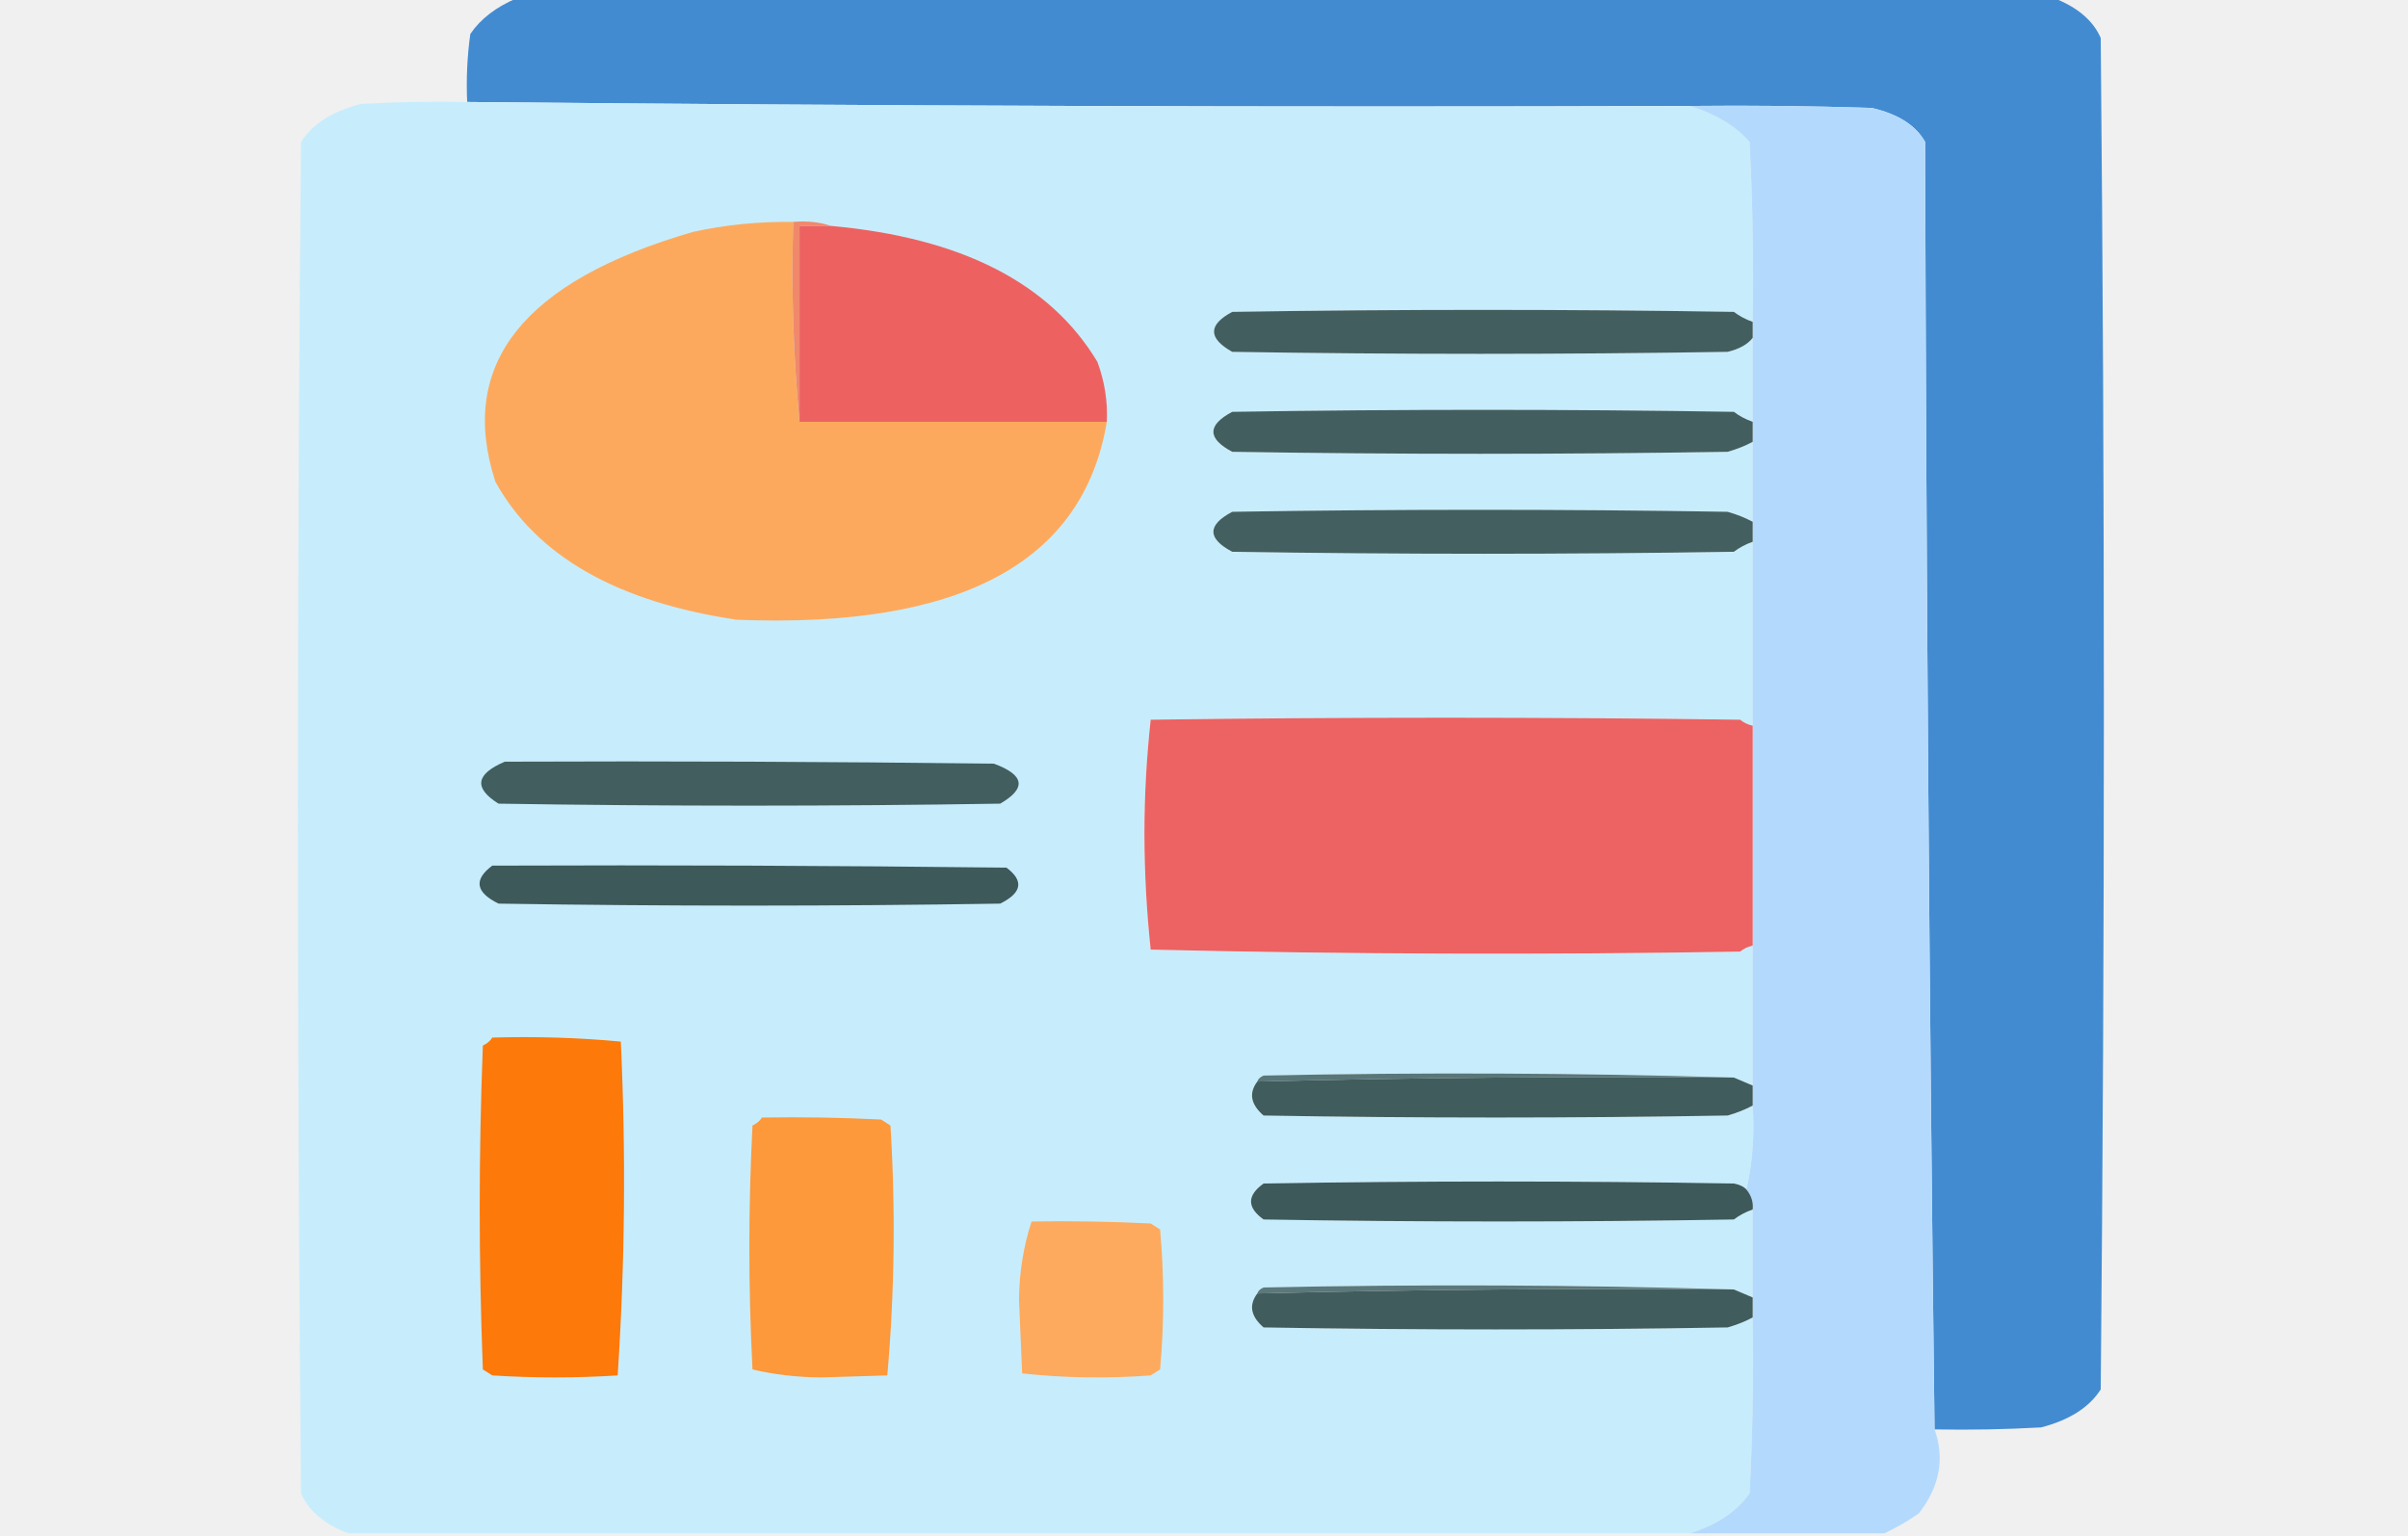
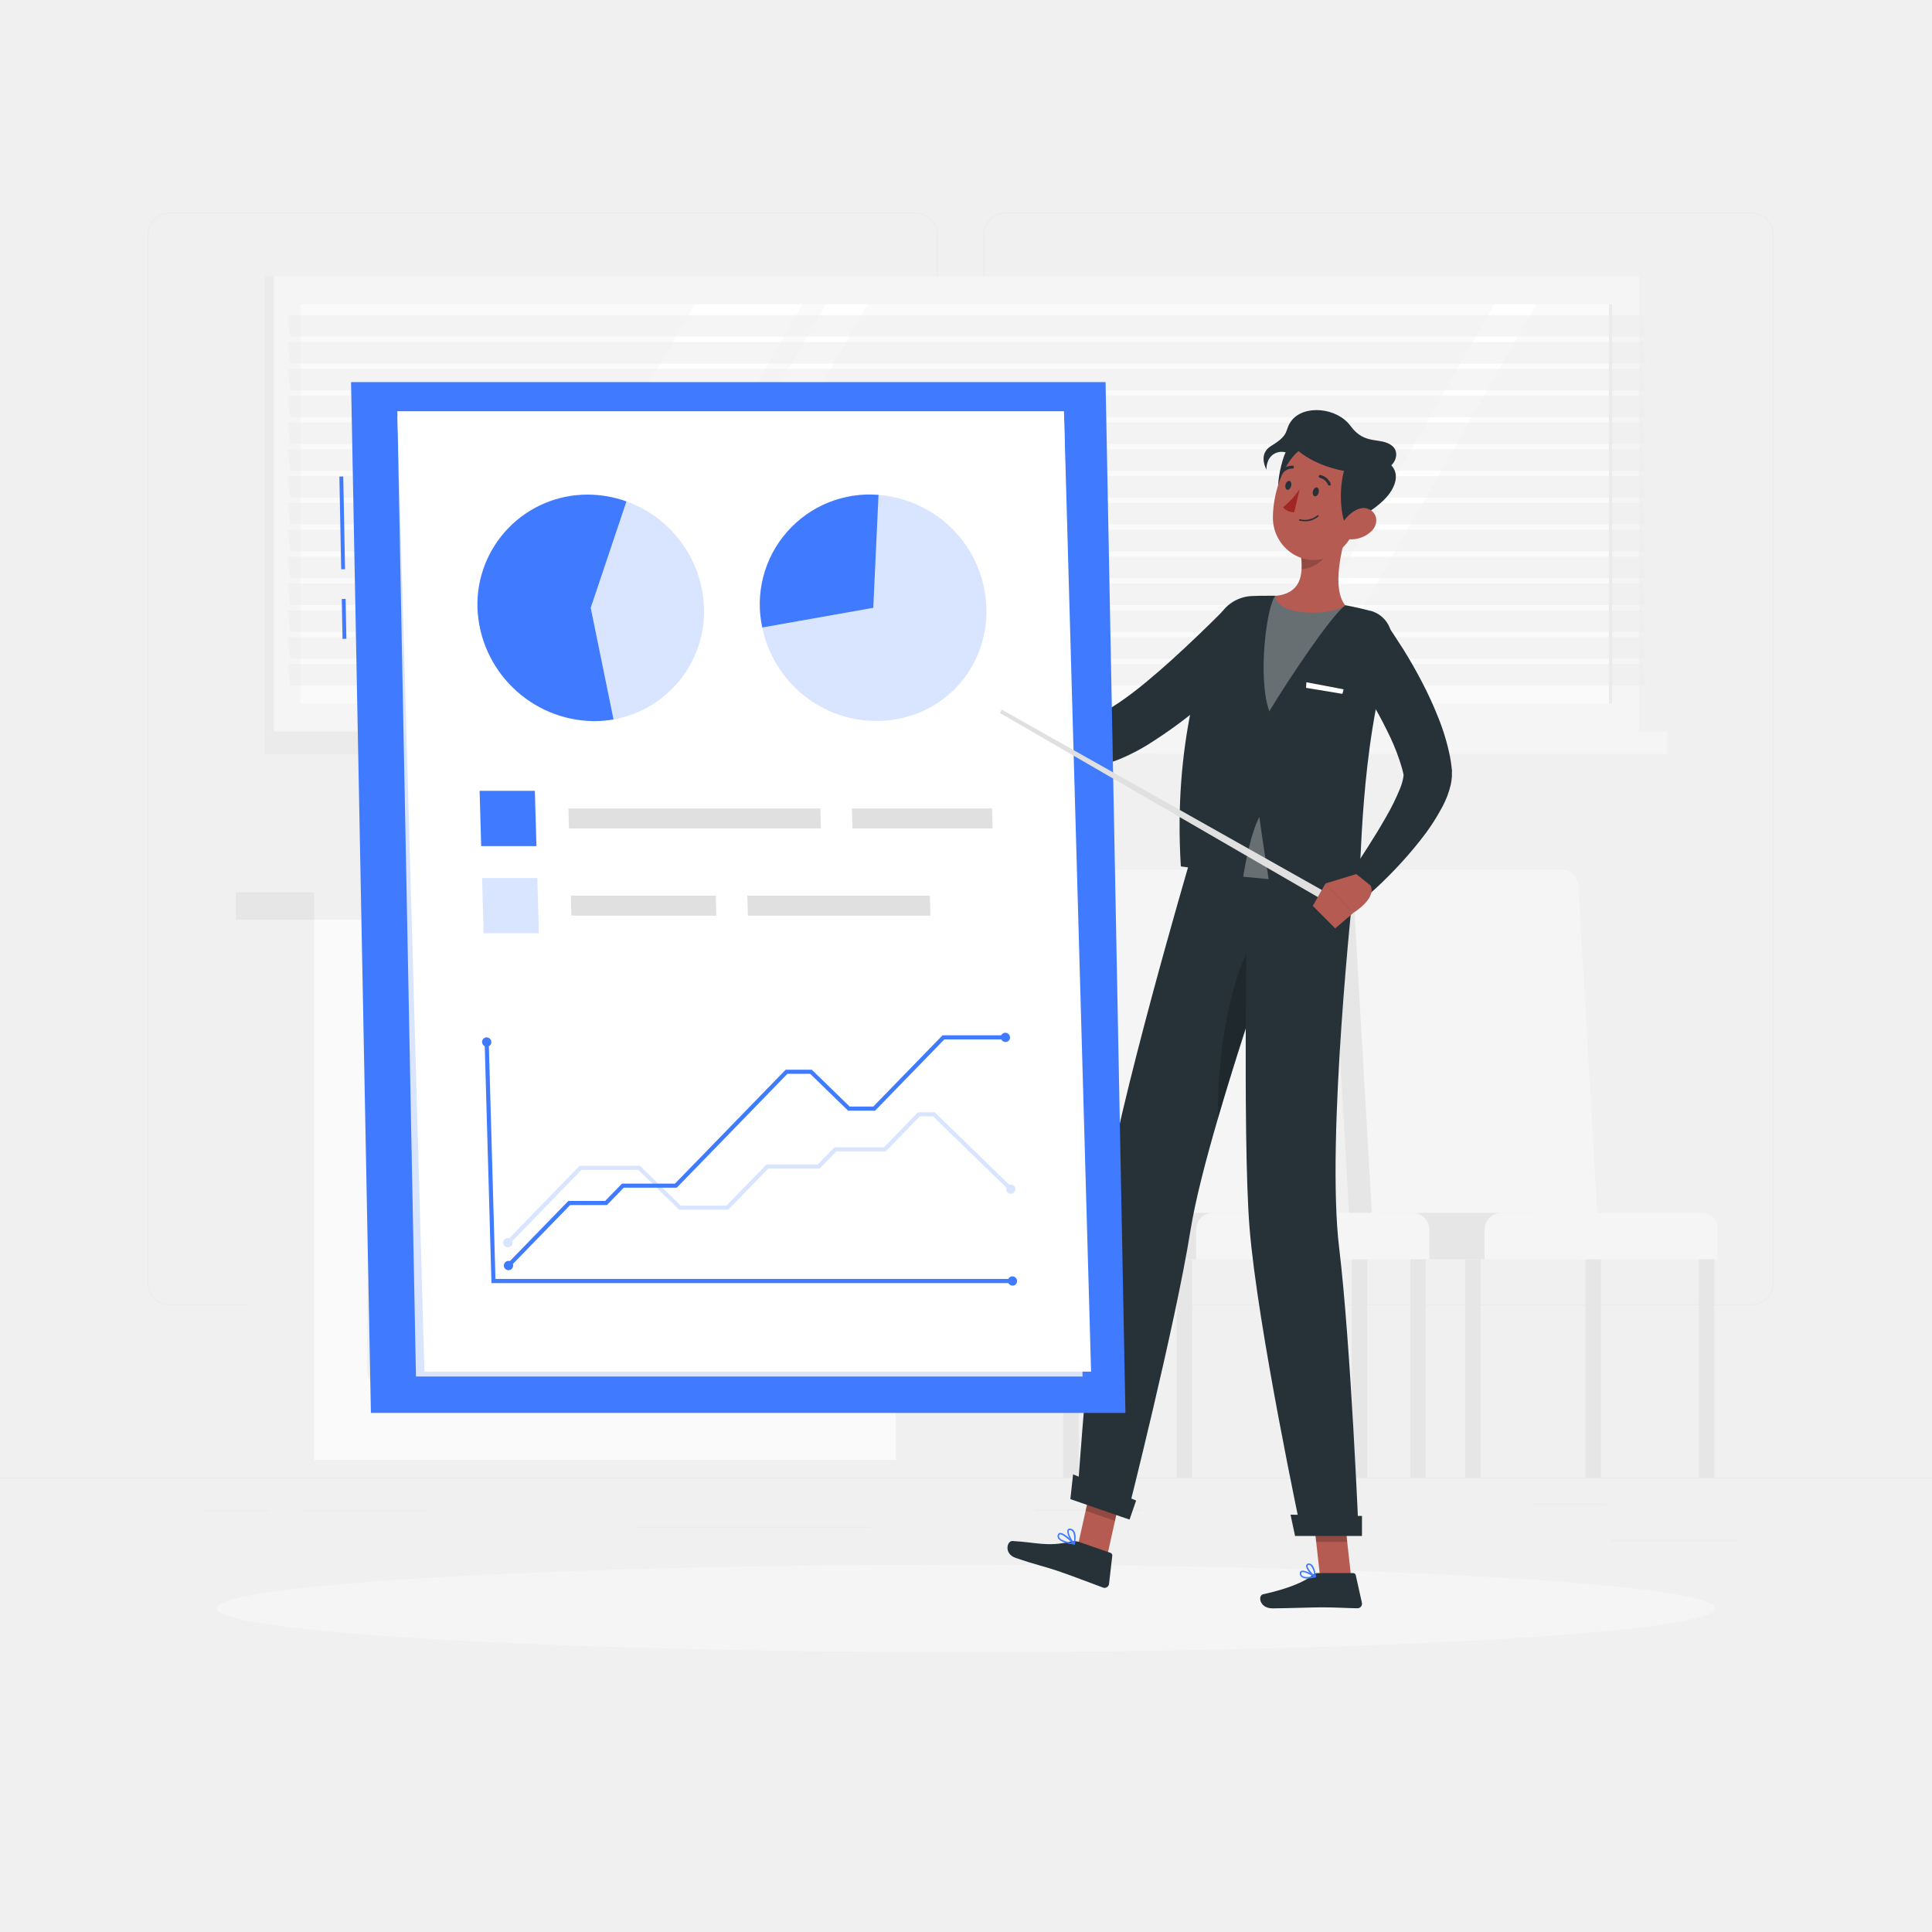
- <svg xmlns="http://www.w3.org/2000/svg" xmlns:xlink="http://www.w3.org/1999/xlink" width="1129px" height="720px" viewBox="0 0 1129 720" version="1.1">
-   <defs>
-     <filter id="alpha" filterUnits="objectBoundingBox" x="0%" y="0%" width="100%" height="100%">
-       <feColorMatrix type="matrix" in="SourceGraphic" values="0 0 0 0 1 0 0 0 0 1 0 0 0 0 1 0 0 0 1 0" />
-     </filter>
-     <mask id="mask0">
-       <g filter="url(#alpha)">
-         <rect x="0" y="0" width="1129" height="720" style="fill:rgb(0%,0%,0%);fill-opacity:0.976;stroke:none;" />
-       </g>
-     </mask>
-     <clipPath id="clip1">
-       <rect x="0" y="0" width="1129" height="720" />
-     </clipPath>
-     <g id="surface5" clip-path="url(#clip1)">
-       <path style=" stroke:none;fill-rule:evenodd;fill:rgb(23.922%,53.333%,81.569%);fill-opacity:1;" d="M 242.559 -0.938 C 482.668 -0.938 722.773 -0.938 962.883 -0.938 C 974.02 3.371 981.367 9.621 984.934 17.812 C 986.895 229.062 986.895 440.312 984.934 651.562 C 979.547 660 970.234 665.938 957.004 669.375 C 940.371 670.312 923.711 670.625 907.023 670.312 C 904.578 469.191 903.109 267.941 902.613 66.562 C 898.277 58.797 889.949 53.484 877.621 50.625 C 849.215 49.688 820.793 49.375 792.359 49.688 C 600.754 50.312 409.648 49.688 219.039 47.812 C 218.551 37.168 219.039 26.543 220.508 15.938 C 225.336 8.812 232.684 3.188 242.559 -0.938 Z M 242.559 -0.938 " />
+ <svg xmlns="http://www.w3.org/2000/svg" viewBox="0 0 500 500">
+   <g id="freepik--background-complete--inject-61">
+     <rect y="382.4" width="500" height="0.25" style="fill:#ebebeb" />
+     <rect x="416.78" y="398.49" width="33.12" height="0.25" style="fill:#ebebeb" />
+     <rect x="267.86" y="390.76" width="27.36" height="0.25" style="fill:#ebebeb" />
+     <rect x="396.59" y="389.21" width="19.19" height="0.25" style="fill:#ebebeb" />
+     <rect x="52.46" y="390.89" width="17.15" height="0.25" style="fill:#ebebeb" />
+     <rect x="78.51" y="390.89" width="32.38" height="0.25" style="fill:#ebebeb" />
+     <rect x="164.78" y="395.11" width="60.37" height="0.25" style="fill:#ebebeb" />
+     <path d="M237,337.8H43.91a5.71,5.71,0,0,1-5.7-5.71V60.66A5.71,5.71,0,0,1,43.91,55H237a5.71,5.71,0,0,1,5.71,5.71V332.09A5.71,5.71,0,0,1,237,337.8ZM43.91,55.2a5.46,5.46,0,0,0-5.45,5.46V332.09a5.46,5.46,0,0,0,5.45,5.46H237a5.47,5.47,0,0,0,5.46-5.46V60.66A5.47,5.47,0,0,0,237,55.2Z" style="fill:#ebebeb" />
+     <path d="M453.31,337.8H260.21a5.72,5.72,0,0,1-5.71-5.71V60.66A5.72,5.72,0,0,1,260.21,55h193.1A5.71,5.71,0,0,1,459,60.66V332.09A5.71,5.71,0,0,1,453.31,337.8ZM260.21,55.2a5.47,5.47,0,0,0-5.46,5.46V332.09a5.47,5.47,0,0,0,5.46,5.46h193.1a5.47,5.47,0,0,0,5.46-5.46V60.66a5.47,5.47,0,0,0-5.46-5.46Z" style="fill:#ebebeb" />
+     <rect x="64.35" y="238.02" width="16.95" height="139.82" style="fill:#f0f0f0" />
+     <rect x="66.7" y="377.84" width="162.79" height="4.56" style="fill:#f0f0f0" />
+     <rect x="81.31" y="238.02" width="150.54" height="139.82" transform="translate(313.15 615.85) rotate(180)" style="fill:#fafafa" />
+     <rect x="95.02" y="287.65" width="123.11" height="31.52" rx="5.16" transform="translate(313.15 606.82) rotate(180)" style="fill:#f0f0f0" />
+     <rect x="95.02" y="328.22" width="123.11" height="31.52" rx="5.16" transform="translate(313.15 687.96) rotate(180)" style="fill:#f0f0f0" />
+     <path d="M178.38,292.18H134.77a3.41,3.41,0,0,1-3.4-3.41h0a3.41,3.41,0,0,1,3.4-3.4h43.61a3.41,3.41,0,0,1,3.4,3.4h0A3.41,3.41,0,0,1,178.38,292.18Z" style="fill:#fafafa" />
+     <rect x="95.02" y="247.09" width="123.11" height="31.52" rx="5.16" transform="translate(313.15 525.69) rotate(180)" style="fill:#f0f0f0" />
+     <path d="M178.38,251.61H134.77a3.41,3.41,0,0,1-3.4-3.4h0a3.41,3.41,0,0,1,3.4-3.4h43.61a3.41,3.41,0,0,1,3.4,3.4h0A3.41,3.41,0,0,1,178.38,251.61Z" style="fill:#fafafa" />
+     <path d="M178.38,332.74H134.77a3.41,3.41,0,0,1-3.4-3.4h0a3.41,3.41,0,0,1,3.4-3.4h43.61a3.41,3.41,0,0,1,3.4,3.4h0A3.41,3.41,0,0,1,178.38,332.74Z" style="fill:#fafafa" />
+     <rect x="81.31" y="230.91" width="153.63" height="7.11" style="fill:#f0f0f0" />
+     <rect x="61.03" y="230.91" width="20.28" height="7.11" transform="translate(142.34 468.92) rotate(180)" style="fill:#e6e6e6" />
+     <rect x="68.56" y="71.5" width="350.69" height="117.8" style="fill:#ebebeb" />
+     <rect x="70.86" y="71.5" width="353.32" height="117.8" style="fill:#f5f5f5" />
+     <rect x="68.56" y="189.3" width="230.62" height="5.85" style="fill:#ebebeb" />
+     <rect x="92.81" y="189.3" width="338.64" height="5.85" style="fill:#f5f5f5" />
+     <rect x="195.86" y="-39.34" width="103.33" height="339.48" transform="translate(377.93 -117.12) rotate(90)" style="fill:#fafafa" />
+     <polygon points="120.7 182.07 179.77 78.74 207.66 78.74 148.59 182.07 120.7 182.07" style="fill:#fff" />
+     <polygon points="154.58 182.07 213.65 78.74 224.52 78.74 165.45 182.07 154.58 182.07" style="fill:#fff" />
+     <polygon points="327.67 182.07 386.73 78.74 397.6 78.74 338.54 182.07 327.67 182.07" style="fill:#fff" />
+     <rect x="365.16" y="129.96" width="103.33" height="0.88" transform="translate(547.23 -286.42) rotate(90)" style="fill:#ebebeb" />
+     <polygon points="425.82 87.12 75.13 87.12 74.5 81.55 425.18 81.55 425.82 87.12" style="fill:#ebebeb;opacity:0.5" />
+     <polygon points="425.82 94.06 75.13 94.06 74.5 88.49 425.18 88.49 425.82 94.06" style="fill:#ebebeb;opacity:0.5" />
+     <polygon points="425.82 101.01 75.13 101.01 74.5 95.44 425.18 95.44 425.82 101.01" style="fill:#ebebeb;opacity:0.5" />
+     <polygon points="425.82 107.95 75.13 107.95 74.5 102.38 425.18 102.38 425.82 107.95" style="fill:#ebebeb;opacity:0.5" />
+     <polygon points="425.82 114.9 75.13 114.9 74.5 109.33 425.18 109.33 425.82 114.9" style="fill:#ebebeb;opacity:0.5" />
+     <polygon points="425.82 121.85 75.13 121.85 74.5 116.28 425.18 116.28 425.82 121.85" style="fill:#ebebeb;opacity:0.5" />
+     <polygon points="425.82 128.79 75.13 128.79 74.5 123.22 425.18 123.22 425.82 128.79" style="fill:#ebebeb;opacity:0.5" />
+     <polygon points="425.82 135.74 75.13 135.74 74.5 130.17 425.18 130.17 425.82 135.74" style="fill:#ebebeb;opacity:0.5" />
+     <polygon points="425.82 142.68 75.13 142.68 74.5 137.11 425.18 137.11 425.82 142.68" style="fill:#ebebeb;opacity:0.5" />
+     <polygon points="425.82 149.63 75.13 149.63 74.5 144.06 425.18 144.06 425.82 149.63" style="fill:#ebebeb;opacity:0.5" />
+     <polygon points="425.82 156.57 75.13 156.57 74.5 151 425.18 151 425.82 156.57" style="fill:#ebebeb;opacity:0.5" />
+     <polygon points="425.82 163.52 75.13 163.52 74.5 157.95 425.18 157.95 425.82 163.52" style="fill:#ebebeb;opacity:0.5" />
+     <polygon points="425.82 170.47 75.13 170.47 74.5 164.89 425.18 164.89 425.82 170.47" style="fill:#ebebeb;opacity:0.5" />
+     <polygon points="425.82 177.41 75.13 177.41 74.5 171.84 425.18 171.84 425.82 177.41" style="fill:#ebebeb;opacity:0.5" />
+     <path d="M408.17,325.94H349.83l-5.56-96.61a4,4,0,0,1,4.09-4.33H398a4.64,4.64,0,0,1,4.58,4.33Z" style="fill:#e6e6e6" />
+     <path d="M414.05,325.94H355.72l-5.56-96.61a4,4,0,0,1,4.08-4.33h49.67a4.64,4.64,0,0,1,4.58,4.33Z" style="fill:#f5f5f5" />
+     <path d="M356.89,313.89H397.5a0,0,0,0,1,0,0v12a0,0,0,0,1,0,0H352.55a0,0,0,0,1,0,0v-7.72A4.33,4.33,0,0,1,356.89,313.89Z" style="fill:#e6e6e6" />
+     <path d="M388.55,313.89h51.7a4.33,4.33,0,0,1,4.33,4.33v7.72a0,0,0,0,1,0,0H384.21a0,0,0,0,1,0,0v-7.72A4.33,4.33,0,0,1,388.55,313.89Z" style="fill:#f5f5f5" />
+     <rect x="349.83" y="325.94" width="4" height="56.46" style="fill:#e6e6e6" />
+     <rect x="379.19" y="325.94" width="4" height="56.46" style="fill:#e6e6e6" />
+     <rect x="410.31" y="325.94" width="4" height="56.46" style="fill:#e6e6e6" />
+     <rect x="439.66" y="325.94" width="4" height="56.46" style="fill:#e6e6e6" />
+     <path d="M333.5,325.94H275.17l-5.57-96.61a4.06,4.06,0,0,1,4.09-4.33h49.67a4.65,4.65,0,0,1,4.58,4.33Z" style="fill:#e6e6e6" />
+     <path d="M339.39,325.94H281.05l-5.56-96.61a4.05,4.05,0,0,1,4.09-4.33h49.66a4.65,4.65,0,0,1,4.59,4.33Z" style="fill:#f5f5f5" />
+     <path d="M282.22,313.89h40.61a0,0,0,0,1,0,0v12a0,0,0,0,1,0,0H277.89a0,0,0,0,1,0,0v-7.72A4.33,4.33,0,0,1,282.22,313.89Z" style="fill:#e6e6e6" />
+     <path d="M313.88,313.89h51.7a4.33,4.33,0,0,1,4.33,4.33v7.72a0,0,0,0,1,0,0H309.55a0,0,0,0,1,0,0v-7.72A4.33,4.33,0,0,1,313.88,313.89Z" style="fill:#f5f5f5" />
+     <rect x="275.17" y="325.94" width="4" height="56.46" style="fill:#e6e6e6" />
+     <rect x="304.52" y="325.94" width="4" height="56.46" style="fill:#e6e6e6" />
+     <rect x="335.64" y="325.94" width="4" height="56.46" style="fill:#e6e6e6" />
+     <rect x="364.99" y="325.94" width="4" height="56.46" style="fill:#e6e6e6" />
+   </g>
+   <g id="freepik--Shadow--inject-61">
+     <ellipse id="freepik--path--inject-61" cx="250" cy="416.24" rx="193.89" ry="11.32" style="fill:#f5f5f5" />
+   </g>
+   <g id="freepik--Character--inject-61">
+     <polygon points="286.59 402.44 279 399.81 283.06 381.55 290.65 384.18 286.59 402.44" style="fill:#b55b52" />
+     <polygon points="349.66 408.04 341.63 408.04 339.56 389.45 347.59 389.45 349.66 408.04" style="fill:#b55b52" />
+     <path d="M341,407.11h9.19a.7.7,0,0,1,.68.55l1.59,7.14a1.18,1.18,0,0,1-1.18,1.42c-3.15-.05-5.44-.24-9.41-.24-2.44,0-9.2.26-12.57.26s-3.81-3.33-2.43-3.64c6.18-1.35,10.84-3.21,12.82-5A2,2,0,0,1,341,407.11Z" style="fill:#263238" />
+     <path d="M279.11,399l8.28,2.87a.7.7,0,0,1,.47.74l-.84,7.26a1.16,1.16,0,0,1-1.55,1c-3-1.09-7.23-2.76-11-4.06-4.39-1.52-6.48-1.85-11.63-3.63-3.11-1.08-2.23-4.44-.82-4.37,6.42.35,8.83,1.56,15.05.17A3.78,3.78,0,0,1,279.11,399Z" style="fill:#263238" />
+     <path d="M326.65,167.75c-2.28,2.44-4.5,4.66-6.84,6.89s-4.7,4.37-7.15,6.49a120.66,120.66,0,0,1-15.89,11.77,52.2,52.2,0,0,1-4.64,2.5c-.81.4-1.68.77-2.55,1.13l-1.37.5c-.48.16-1,.31-1.52.45a22,22,0,0,1-12.46-.41,27.67,27.67,0,0,1-9.74-5.73,34.63,34.63,0,0,1-3.67-3.81c-.56-.67-1.09-1.37-1.59-2.08s-.94-1.4-1.47-2.28l5.52-4.19,1.58,1.26c.56.44,1.13.85,1.7,1.26a37.64,37.64,0,0,0,3.5,2.2,21.32,21.32,0,0,0,7,2.49,11.52,11.52,0,0,0,6-.69l.71-.3.8-.37c.55-.28,1.1-.55,1.68-.89,1.14-.63,2.29-1.4,3.46-2.18,2.33-1.58,4.65-3.37,6.93-5.26s4.54-3.85,6.78-5.88,4.44-4.1,6.63-6.19,4.4-4.26,6.45-6.32Z" style="fill:#263238" />
+     <path d="M263.33,179.61l-5-7.77-5,9.7s5.8,6.11,8.67,3.32Z" style="fill:#b55b52" />
+     <polygon points="252.28 170.51 249.59 177.34 253.25 181.54 258.29 171.84 252.28 170.51" style="fill:#b55b52" />
+     <polygon points="283.06 381.56 280.97 390.97 288.56 393.6 290.65 384.18 283.06 381.56" style="opacity:0.2" />
+     <polygon points="347.59 389.46 339.56 389.46 340.63 399.04 348.66 399.04 347.59 389.46" style="opacity:0.2" />
+     <path d="M359.87,167.44c-8.21,27.78-7.34,57.27-8.42,63.26-6.24-.83-33-4.75-45.85-6.48-2-32.18,5.76-53.74,9.28-63.31a10.17,10.17,0,0,1,9.07-6.66h.11c1.18-.05,2.45-.08,3.77-.07.73,0,1.47,0,2.22,0a159.1,159.1,0,0,1,18.09,2.44c1.13.21,2.28.45,3.39.7s2,.49,3,.74l.13,0A7.42,7.42,0,0,1,359.87,167.44Z" style="fill:#263238" />
+     <polygon points="338.1 176.57 338 178.01 347.42 179.57 347.72 178.39 338.1 176.57" style="fill:#fff" />
+     <path d="M330.05,154.23c-2.16,2.26-4.7,21.1-1.55,29.85,5.32-8.83,16-24.69,19.63-27.41A158.94,158.94,0,0,0,330.05,154.23Z" style="fill:#fff;opacity:0.3" />
+     <path d="M349.09,136.06c-1.92,5.66-4.5,16.17-.95,20.6-1.34,1.32-6.9,2.43-12,1.65-4.19-.64-6.19-2.46-6.08-4.08,6.7-.68,7.18-5.52,6.66-10.19Z" style="fill:#b55b52" />
+     <path d="M344,139.31,336.72,144a19.24,19.24,0,0,1,.12,3.29c2.53,0,6.3-2.29,6.92-4.85A8.87,8.87,0,0,0,344,139.31Z" style="opacity:0.2" />
+     <path d="M331.68,132.07c-1.12-2.54-1.54-7.49.57-13.87,1.72-5.2,7.17-3.52,10.94-2.61s2.38,6-.36,9.71C339.89,129.25,331.68,132.07,331.68,132.07Z" style="fill:#263238" />
+     <path d="M353.52,128.05c-2.3,7.63-3.25,12.21-8.1,15.26-7.28,4.59-16-1.2-16-9.36,0-7.35,3.73-18.59,12-19.88A10.86,10.86,0,0,1,353.52,128.05Z" style="fill:#b55b52" />
+     <path d="M348.35,136c-1.34-2.43-1.88-8.82-.6-13.86,1-3.82,7.22-4.69,10.67-2.92,4.11,2.11,3.34,6.25.25,9.63C355.33,132.51,348.35,136,348.35,136Z" style="fill:#263238" />
+     <path d="M357.6,121.56c3.08-.18,5.12-4.27,2.62-6.23-2.94-2.3-7,0-10.7-5.09-3.47-4.78-12.08-5.61-15.32-1.32-1.86,2.47-.2,3.46-5.19,6.46-2.91,1.75-2,4.72-1.25,6.18-.08-1.1.38-3.93,3.09-4.54,2.27-.51,3.61,1.45,5.17-.31,0,0,5.28,4.85,15.28,5.62C356.87,122.76,357.6,121.56,357.6,121.56Z" style="fill:#263238" />
+     <path d="M355,137.4a7.61,7.61,0,0,1-5.36,2.18c-2.65,0-3.23-2.6-1.87-4.71,1.23-1.9,4.09-4.18,6.46-3.12S356.74,135.66,355,137.4Z" style="fill:#b55b52" />
+     <path d="M278.73,388.23l12.85,4.44s12.58-49.58,16.52-74.28c1.2-7.52,3.88-17.92,7.12-29,4.09-14,9-29.08,13.09-40.89,4.25-12.44,7.44-21.23,7.44-21.23l-28-3.77s-18.69,63.59-22,87.87C282.4,336.59,278.73,388.23,278.73,388.23Z" style="fill:#263238" />
+     <path d="M315.22,289.37c4.09-14,9-29.08,13.09-40.89L325.8,242C318.29,249.84,314.77,275.36,315.22,289.37Z" style="opacity:0.2" />
+     <path d="M322.87,225.51s-1.38,68.78.51,92.22c2.06,25.67,13.54,79.46,13.54,79.46h14.71s-2.05-49.34-5.06-74.27c-3.43-28.4,3.76-93.71,3.76-93.71Z" style="fill:#263238" />
+     <polygon points="335.16 397.5 352.48 397.5 352.48 392.33 333.99 392 335.16 397.5" style="fill:#263238" />
+     <polygon points="277.01 387.97 292.32 393.27 294.03 388.33 277.71 381.56 277.01 387.97" style="fill:#263238" />
+     <path d="M341.27,127.45c-.15.63-.6,1.06-1,1s-.63-.68-.48-1.31.6-1.06,1-1S341.42,126.82,341.27,127.45Z" style="fill:#263238" />
+     <path d="M334.15,125.77c-.15.63-.6,1.07-1,1s-.62-.69-.47-1.32.6-1.06,1-1S334.3,125.14,334.15,125.77Z" style="fill:#263238" />
+     <path d="M336.34,126.62a23.13,23.13,0,0,1-4.28,4.68,3.74,3.74,0,0,0,2.88,1.27Z" style="fill:#a02724" />
+     <path d="M337.2,134.89a5.35,5.35,0,0,0,4-1.23.19.19,0,0,0-.26-.28,5.12,5.12,0,0,1-4.53,1,.19.19,0,0,0-.23.14.2.2,0,0,0,.14.23C336.65,134.81,336.93,134.86,337.2,134.89Z" style="fill:#263238" />
+     <path d="M344,125.66a.32.32,0,0,0,.19,0,.37.37,0,0,0,.19-.5,3.76,3.76,0,0,0-2.65-2.23.38.38,0,0,0-.44.31.39.39,0,0,0,.32.44h0a3,3,0,0,1,2.08,1.79A.37.37,0,0,0,344,125.66Z" style="fill:#263238" />
+     <path d="M331.65,122.6a.38.38,0,0,0,.34-.14,3,3,0,0,1,2.48-1.18.37.37,0,0,0,.41-.34.39.39,0,0,0-.33-.42A3.8,3.8,0,0,0,331.4,122a.38.38,0,0,0,.05.54A.39.39,0,0,0,331.65,122.6Z" style="fill:#263238" />
+     <path d="M338.33,408.52a9.76,9.76,0,0,0,2.1-.29.2.2,0,0,0,.15-.16.21.21,0,0,0-.09-.19c-.29-.18-2.88-1.77-3.77-1.32a.62.62,0,0,0-.33.54,1.17,1.17,0,0,0,.4,1A2.44,2.44,0,0,0,338.33,408.52Zm1.55-.56c-1.36.27-2.41.22-2.85-.15a.76.76,0,0,1-.26-.68.25.25,0,0,1,.12-.23C337.35,406.66,338.83,407.35,339.88,408Z" style="fill:#407BFF" />
+     <path d="M340.39,408.23a.19.19,0,0,0,.1,0,.2.2,0,0,0,.09-.17c0-.1-.2-2.42-1.14-3.18a1,1,0,0,0-.81-.24h0a.61.61,0,0,0-.6.49c-.17.9,1.44,2.66,2.27,3.11ZM338.77,405a.62.62,0,0,1,.43.17,4.49,4.49,0,0,1,.95,2.51c-.82-.63-1.85-2-1.75-2.48,0-.05,0-.17.28-.2h.09Z" style="fill:#407BFF" />
+     <path d="M278,399.74a.19.19,0,0,0,.17-.1.2.2,0,0,0,0-.22c-.28-.29-2.8-2.9-3.9-2.7a.62.62,0,0,0-.46.37h0a1.08,1.08,0,0,0,0,1c.58,1,2.86,1.48,4.16,1.66Zm-3.62-2.65c.64,0,2.08,1.2,3.08,2.19-1.77-.3-3-.81-3.31-1.38a.68.68,0,0,1,0-.65.22.22,0,0,1,.18-.16Z" style="fill:#407BFF" />
+     <path d="M278,399.74h.05a.22.22,0,0,0,.14-.14c0-.09.52-2.2-.17-3.33a1.4,1.4,0,0,0-.89-.65h0c-.51-.12-.74.08-.84.27-.44.81.81,3.07,1.58,3.8A.17.17,0,0,0,278,399.74ZM276.85,396l.19,0h0a1,1,0,0,1,.65.48,4.39,4.39,0,0,1,.2,2.68c-.74-.88-1.53-2.6-1.27-3.08A.23.23,0,0,1,276.85,396Zm.24-.16h0Z" style="fill:#407BFF" />
+     <path d="M357.5,159.65c1.07,1.44,2,2.72,2.9,4.11s1.8,2.74,2.68,4.13q2.61,4.17,4.91,8.59a95.77,95.77,0,0,1,4.21,9.17,56.19,56.19,0,0,1,3.06,10.18c.18.92.32,1.87.43,2.83,0,.07,0,.37.06.56s0,.44,0,.63c0,.41,0,.8,0,1.16a15.8,15.8,0,0,1-.28,2,23.3,23.3,0,0,1-2.21,5.84,56.51,56.51,0,0,1-5.73,8.68c-2.07,2.62-4.22,5.08-6.46,7.43s-4.54,4.59-7.05,6.76l-5.16-4.63c3.37-5.14,6.85-10.36,9.79-15.56a58.41,58.41,0,0,0,3.76-7.64,12.81,12.81,0,0,0,.82-3.08,1.15,1.15,0,0,0,0-.35s0,0,0,0a.2.2,0,0,0,0,0s0,.09,0,0c-.13-.59-.26-1.19-.44-1.81a54,54,0,0,0-2.93-7.72c-1.23-2.6-2.58-5.23-4.06-7.82s-3-5.16-4.63-7.72q-1.2-1.9-2.45-3.8l-2.47-3.67Z" style="fill:#263238" />
+     <path d="M351,226.21,343,228.65l7.18,7.62s6.11-3.64,4.54-7.09Z" style="fill:#b55b52" />
+     <polygon points="339.75 234.44 345.55 240.26 350.22 236.27 343.04 228.66 339.75 234.44" style="fill:#b55b52" />
+     <path d="M321.74,226.9s1.53-10.42,4.18-15.49c.55,4.44,2.41,16.11,2.41,16.11Z" style="fill:#fff;opacity:0.3" />
+   </g>
+   <g id="freepik--Board--inject-61">
+     <rect x="88.05" y="123.33" width="1" height="24" transform="translate(-2.59 1.73) rotate(-1.11)" style="fill:#407BFF" />
+     <rect x="88.53" y="155.01" width="1" height="10.32" transform="translate(-3.07 1.75) rotate(-1.11)" style="fill:#407BFF" />
+     <polygon points="286.12 98.89 90.85 98.89 95.99 365.67 291.26 365.67 286.12 98.89" style="fill:#407BFF" />
+     <polygon points="275.38 107.67 102.85 107.67 107.65 356.24 280.17 356.24 275.38 107.67" style="fill:#fff;opacity:0.8" />
+     <polygon points="275.35 106.42 102.83 106.42 109.84 354.98 282.37 354.98 275.35 106.42" style="fill:#fff" />
+     <path d="M152.88,157.31l9.25-27.56a30.43,30.43,0,0,1,20.07,27.56,28.41,28.41,0,0,1-23.41,28.88Z" style="fill:#407BFF;opacity:0.2" />
+     <path d="M152.88,157.31l5.91,28.88a29.87,29.87,0,0,1-5.08.44,30.48,30.48,0,0,1-30.15-29.32A28.48,28.48,0,0,1,152.05,128a29.76,29.76,0,0,1,10.08,1.77Z" style="fill:#407BFF" />
+     <path d="M226,157.31,225.27,128a30.24,30.24,0,0,1,20.89,8.59c11.7,11.38,12.23,30.1,1.17,41.47s-29.77,11.38-41.47,0a30.31,30.31,0,0,1-8.58-15.64Z" style="fill:#407BFF;opacity:0.2" />
+     <path d="M226,157.31l-28.73,5.09a28.41,28.41,0,0,1,30.09-34.33Z" style="fill:#407BFF" />
+     <polygon points="262.06 332.06 127.19 332.06 125.42 269.62 126.49 269.61 128.22 330.99 262.03 330.99 262.06 332.06" style="fill:#407BFF" />
+     <path d="M262,330.32a1.23,1.23,0,0,1,1.22,1.2,1.16,1.16,0,0,1-1.17,1.2,1.23,1.23,0,0,1-1.23-1.2A1.18,1.18,0,0,1,262,330.32Z" style="fill:#407BFF" />
+     <path d="M127.16,269.66a1.24,1.24,0,0,0-1.24-1.19,1.17,1.17,0,0,0-1.16,1.21,1.22,1.22,0,0,0,1.23,1.19A1.17,1.17,0,0,0,127.16,269.66Z" style="fill:#407BFF" />
+     <polygon points="131.93 327.94 131.16 327.19 147.09 310.8 156.61 310.8 160.97 306.32 174.68 306.32 203.33 276.84 210.09 276.84 219.9 286.38 226 286.38 243.92 267.94 260.25 267.94 260.27 269 244.39 269 226.47 287.44 219.48 287.44 209.67 277.9 203.79 277.9 175.14 307.38 161.43 307.38 157.08 311.87 147.55 311.87 131.93 327.94" style="fill:#407BFF" />
+     <path d="M132.46,328.37a1.21,1.21,0,1,1,0-1.7A1.21,1.21,0,0,1,132.46,328.37Z" style="fill:#407BFF" />
+     <path d="M260.23,269.67a1.17,1.17,0,0,0,1.17-1.2,1.23,1.23,0,0,0-1.22-1.2,1.18,1.18,0,0,0-1.18,1.2A1.24,1.24,0,0,0,260.23,269.67Z" style="fill:#407BFF" />
+     <g style="opacity:0.2">
+       <polygon points="131.76 322.03 130.99 321.28 150 301.71 165.61 301.71 176.19 312.01 188.02 312.01 198.35 301.37 211.63 301.37 215.96 296.92 228.77 296.92 237.58 287.85 241.9 287.85 262.01 307.42 261.28 308.17 241.48 288.92 238.04 288.92 229.23 297.99 216.43 297.99 212.1 302.44 198.81 302.44 188.48 313.07 175.78 313.07 165.19 302.78 150.47 302.78 131.76 322.03" style="fill:#407BFF" />
+       <path d="M132.29,322.45a1.21,1.21,0,1,1,0-1.69A1.19,1.19,0,0,1,132.29,322.45Z" style="fill:#407BFF" />
+       <path d="M260.77,308.61a1.19,1.19,0,1,0,0-1.7A1.21,1.21,0,0,0,260.77,308.61Z" style="fill:#407BFF" />
    </g>
-     <mask id="mask1">
-       <g filter="url(#alpha)">
-         <rect x="0" y="0" width="1129" height="720" style="fill:rgb(0%,0%,0%);fill-opacity:0.992;stroke:none;" />
-       </g>
-     </mask>
-     <clipPath id="clip2">
-       <rect x="0" y="0" width="1129" height="720" />
-     </clipPath>
-     <g id="surface8" clip-path="url(#clip2)">
-       <path style=" stroke:none;fill-rule:evenodd;fill:rgb(78.039%,92.941%,98.824%);fill-opacity:1;" d="M 219.039 47.812 C 409.648 49.688 600.754 50.312 792.359 49.688 C 804.348 53.383 813.656 59.008 820.289 66.562 C 821.758 94.68 822.25 122.805 821.758 150.938 C 818.445 149.773 815.504 148.211 812.938 146.25 C 734.535 145 656.133 145 577.73 146.25 C 566.359 152.34 566.359 158.59 577.73 165 C 655.152 166.25 732.578 166.25 810 165 C 815.438 163.707 819.359 161.52 821.758 158.438 C 821.758 171.562 821.758 184.688 821.758 197.812 C 818.445 196.645 815.504 195.086 812.938 193.125 C 734.535 191.875 656.133 191.875 577.73 193.125 C 565.969 199.375 565.969 205.625 577.73 211.875 C 655.152 213.125 732.578 213.125 810 211.875 C 814.363 210.633 818.281 209.07 821.758 207.188 C 821.758 219.688 821.758 232.188 821.758 244.688 C 818.281 242.805 814.363 241.242 810 240 C 732.578 238.75 655.152 238.75 577.73 240 C 565.969 246.25 565.969 252.5 577.73 258.75 C 656.133 260 734.535 260 812.938 258.75 C 815.504 256.789 818.445 255.23 821.758 254.062 C 821.758 282.812 821.758 311.562 821.758 340.312 C 819.438 339.781 817.477 338.844 815.879 337.5 C 723.758 336.25 631.633 336.25 539.508 337.5 C 537.57 355.172 536.586 372.984 536.57 390.938 C 536.605 409.148 537.582 427.27 539.508 445.312 C 631.617 447.5 723.738 447.812 815.879 446.25 C 817.477 444.906 819.438 443.969 821.758 443.438 C 821.758 465.312 821.758 487.188 821.758 509.062 C 818.82 507.812 815.879 506.562 812.938 505.312 C 739.938 503.133 666.434 502.82 592.43 504.375 C 590.797 505.094 589.816 506.031 589.492 507.188 C 585.414 512.613 586.398 517.922 592.43 523.125 C 664.953 524.375 737.477 524.375 810 523.125 C 814.363 521.883 818.281 520.32 821.758 518.438 C 822.715 531.914 821.734 545.039 818.82 557.812 C 817.59 556.457 815.633 555.52 812.938 555 C 739.438 553.75 665.934 553.75 592.43 555 C 584.59 560.625 584.59 566.25 592.43 571.875 C 665.934 573.125 739.438 573.125 812.938 571.875 C 815.504 569.914 818.445 568.355 821.758 567.188 C 821.758 580.938 821.758 594.688 821.758 608.438 C 818.82 607.188 815.879 605.938 812.938 604.688 C 739.938 602.508 666.434 602.195 592.43 603.75 C 590.797 604.469 589.816 605.406 589.492 606.562 C 585.414 611.988 586.398 617.297 592.43 622.5 C 664.953 623.75 737.477 623.75 810 622.5 C 814.363 621.258 818.281 619.695 821.758 617.812 C 822.25 645.32 821.758 672.82 820.289 700.312 C 814.344 708.789 805.031 715.035 792.359 719.062 C 582.633 719.062 372.902 719.062 163.176 719.062 C 152.043 714.754 144.691 708.504 141.125 700.312 C 139.164 489.062 139.164 277.812 141.125 66.562 C 146.516 58.125 155.824 52.188 169.055 48.75 C 185.688 47.812 202.348 47.5 219.039 47.812 Z M 219.039 47.812 " />
-     </g>
-   </defs>
-   <g id="surface1">
-     <use xlink:href="#surface5" mask="url(#mask0)" />
-     <use xlink:href="#surface8" mask="url(#mask1)" />
-     <path style=" stroke:none;fill-rule:evenodd;fill:rgb(70.196%,85.49%,99.216%);fill-opacity:1;" d="M 792.359 49.688 C 820.793 49.375 849.215 49.688 877.621 50.625 C 889.949 53.484 898.277 58.797 902.613 66.562 C 903.109 267.941 904.578 469.191 907.023 670.312 C 911.895 683.918 909.445 697.043 899.672 709.688 C 894.586 713.254 889.195 716.379 883.5 719.062 C 853.121 719.062 822.738 719.062 792.359 719.062 C 805.031 715.035 814.344 708.789 820.289 700.312 C 821.758 672.82 822.25 645.32 821.758 617.812 C 821.758 614.688 821.758 611.562 821.758 608.438 C 821.758 594.688 821.758 580.938 821.758 567.188 C 822.152 563.828 821.176 560.703 818.82 557.812 C 821.734 545.039 822.715 531.914 821.758 518.438 C 821.758 515.312 821.758 512.188 821.758 509.062 C 821.758 487.188 821.758 465.312 821.758 443.438 C 821.758 409.062 821.758 374.688 821.758 340.312 C 821.758 311.562 821.758 282.812 821.758 254.062 C 821.758 250.938 821.758 247.812 821.758 244.688 C 821.758 232.188 821.758 219.688 821.758 207.188 C 821.758 204.062 821.758 200.938 821.758 197.812 C 821.758 184.688 821.758 171.562 821.758 158.438 C 821.758 155.938 821.758 153.438 821.758 150.938 C 822.25 122.805 821.758 94.68 820.289 66.562 C 813.656 59.008 804.348 53.383 792.359 49.688 Z M 792.359 49.688 " />
-     <path style=" stroke:none;fill-rule:evenodd;fill:rgb(99.216%,66.275%,36.471%);fill-opacity:1;" d="M 371.922 104.062 C 370.953 135.641 371.934 166.891 374.863 197.812 C 422.883 197.812 470.906 197.812 518.93 197.812 C 507.965 263.867 450.145 294.805 345.461 290.625 C 289.262 282.289 251.531 260.727 232.27 225.938 C 214.383 170.938 245.254 131.875 324.883 108.75 C 340.129 105.402 355.812 103.84 371.922 104.062 Z M 371.922 104.062 " />
-     <path style=" stroke:none;fill-rule:evenodd;fill:rgb(94.51%,53.333%,42.353%);fill-opacity:1;" d="M 371.922 104.062 C 378.496 103.512 384.375 104.137 389.562 105.938 C 384.664 105.938 379.766 105.938 374.863 105.938 C 374.863 136.562 374.863 167.188 374.863 197.812 C 371.934 166.891 370.953 135.641 371.922 104.062 Z M 371.922 104.062 " />
-     <path style=" stroke:none;fill-rule:evenodd;fill:rgb(92.941%,38.431%,38.039%);fill-opacity:1;" d="M 389.562 105.938 C 450.66 111.441 492.309 132.691 514.52 169.688 C 517.93 178.938 519.398 188.312 518.93 197.812 C 470.906 197.812 422.883 197.812 374.863 197.812 C 374.863 167.188 374.863 136.562 374.863 105.938 C 379.766 105.938 384.664 105.938 389.562 105.938 Z M 389.562 105.938 " />
-     <path style=" stroke:none;fill-rule:evenodd;fill:rgb(26.275%,36.863%,37.255%);fill-opacity:1;" d="M 821.758 150.938 C 821.758 153.438 821.758 155.938 821.758 158.438 C 819.359 161.52 815.438 163.707 810 165 C 732.578 166.25 655.152 166.25 577.73 165 C 566.359 158.59 566.359 152.34 577.73 146.25 C 656.133 145 734.535 145 812.938 146.25 C 815.504 148.211 818.445 149.773 821.758 150.938 Z M 821.758 150.938 " />
-     <path style=" stroke:none;fill-rule:evenodd;fill:rgb(26.275%,36.863%,37.255%);fill-opacity:1;" d="M 821.758 197.812 C 821.758 200.938 821.758 204.062 821.758 207.188 C 818.281 209.07 814.363 210.633 810 211.875 C 732.578 213.125 655.152 213.125 577.73 211.875 C 565.969 205.625 565.969 199.375 577.73 193.125 C 656.133 191.875 734.535 191.875 812.938 193.125 C 815.504 195.086 818.445 196.645 821.758 197.812 Z M 821.758 197.812 " />
-     <path style=" stroke:none;fill-rule:evenodd;fill:rgb(26.275%,37.255%,37.255%);fill-opacity:1;" d="M 821.758 244.688 C 821.758 247.812 821.758 250.938 821.758 254.062 C 818.445 255.23 815.504 256.789 812.938 258.75 C 734.535 260 656.133 260 577.73 258.75 C 565.969 252.5 565.969 246.25 577.73 240 C 655.152 238.75 732.578 238.75 810 240 C 814.363 241.242 818.281 242.805 821.758 244.688 Z M 821.758 244.688 " />
-     <path style=" stroke:none;fill-rule:evenodd;fill:rgb(92.941%,38.431%,38.431%);fill-opacity:1;" d="M 821.758 340.312 C 821.758 374.688 821.758 409.062 821.758 443.438 C 819.438 443.969 817.477 444.906 815.879 446.25 C 723.738 447.812 631.617 447.5 539.508 445.312 C 537.582 427.27 536.605 409.148 536.57 390.938 C 536.586 372.984 537.57 355.172 539.508 337.5 C 631.633 336.25 723.758 336.25 815.879 337.5 C 817.477 338.844 819.438 339.781 821.758 340.312 Z M 821.758 340.312 " />
-     <path style=" stroke:none;fill-rule:evenodd;fill:rgb(25.882%,36.863%,36.863%);fill-opacity:1;" d="M 236.68 357.188 C 313.129 356.875 389.57 357.188 466.008 358.125 C 480.398 363.418 481.379 369.668 468.945 376.875 C 390.543 378.125 312.141 378.125 233.738 376.875 C 222.02 369.57 223 363.008 236.68 357.188 Z M 236.68 357.188 " />
-     <path style=" stroke:none;fill-rule:evenodd;fill:rgb(24.314%,34.902%,35.294%);fill-opacity:1;" d="M 230.797 405.938 C 311.164 405.625 391.531 405.938 471.887 406.875 C 480.152 413.051 479.172 418.676 468.945 423.75 C 390.543 425 312.141 425 233.738 423.75 C 222.961 418.453 221.98 412.516 230.797 405.938 Z M 230.797 405.938 " />
-     <path style=" stroke:none;fill-rule:evenodd;fill:rgb(99.216%,47.451%,3.529%);fill-opacity:1;" d="M 230.797 486.562 C 251.148 485.977 271.242 486.602 291.07 488.438 C 293.504 540.758 293.016 592.949 289.602 645 C 270 646.25 250.398 646.25 230.797 645 C 229.328 644.062 227.859 643.125 226.387 642.188 C 224.43 591.562 224.43 540.938 226.387 490.312 C 228.496 489.293 229.965 488.043 230.797 486.562 Z M 230.797 486.562 " />
-     <path style=" stroke:none;fill-rule:evenodd;fill:rgb(34.902%,46.275%,47.451%);fill-opacity:1;" d="M 812.938 505.312 C 738.324 504.723 663.844 505.348 589.492 507.188 C 589.816 506.031 590.797 505.094 592.43 504.375 C 666.434 502.82 739.938 503.133 812.938 505.312 Z M 812.938 505.312 " />
-     <path style=" stroke:none;fill-rule:evenodd;fill:rgb(25.098%,36.078%,36.078%);fill-opacity:1;" d="M 812.938 505.312 C 815.879 506.562 818.82 507.812 821.758 509.062 C 821.758 512.188 821.758 515.312 821.758 518.438 C 818.281 520.32 814.363 521.883 810 523.125 C 737.477 524.375 664.953 524.375 592.43 523.125 C 586.398 517.922 585.414 512.613 589.492 507.188 C 663.844 505.348 738.324 504.723 812.938 505.312 Z M 812.938 505.312 " />
-     <path style=" stroke:none;fill-rule:evenodd;fill:rgb(99.216%,59.608%,23.137%);fill-opacity:1;" d="M 357.223 524.062 C 375.867 523.75 394.488 524.062 413.086 525 C 414.555 525.938 416.023 526.875 417.496 527.812 C 419.922 567.012 419.434 606.074 416.023 645 C 405.734 645.312 395.445 645.625 385.152 645.938 C 373.598 645.855 362.816 644.605 352.812 642.188 C 350.852 604.062 350.852 565.938 352.812 527.812 C 354.922 526.793 356.391 525.543 357.223 524.062 Z M 357.223 524.062 " />
-     <path style=" stroke:none;fill-rule:evenodd;fill:rgb(24.314%,34.902%,35.294%);fill-opacity:1;" d="M 818.82 557.812 C 821.176 560.703 822.152 563.828 821.758 567.188 C 818.445 568.355 815.504 569.914 812.938 571.875 C 739.438 573.125 665.934 573.125 592.43 571.875 C 584.59 566.25 584.59 560.625 592.43 555 C 665.934 553.75 739.438 553.75 812.938 555 C 815.633 555.52 817.59 556.457 818.82 557.812 Z M 818.82 557.812 " />
-     <path style=" stroke:none;fill-rule:evenodd;fill:rgb(99.216%,66.667%,36.863%);fill-opacity:1;" d="M 483.648 572.812 C 502.293 572.5 520.914 572.812 539.508 573.75 C 540.98 574.688 542.449 575.625 543.918 576.562 C 545.879 598.438 545.879 620.312 543.918 642.188 C 542.449 643.125 540.98 644.062 539.508 645 C 519.18 646.52 499.09 646.211 479.238 644.062 C 478.746 632.5 478.258 620.938 477.766 609.375 C 477.883 596.738 479.844 584.551 483.648 572.812 Z M 483.648 572.812 " />
-     <path style=" stroke:none;fill-rule:evenodd;fill:rgb(35.686%,47.059%,48.235%);fill-opacity:1;" d="M 812.938 604.688 C 738.324 604.098 663.844 604.723 589.492 606.562 C 589.816 605.406 590.797 604.469 592.43 603.75 C 666.434 602.195 739.938 602.508 812.938 604.688 Z M 812.938 604.688 " />
-     <path style=" stroke:none;fill-rule:evenodd;fill:rgb(25.49%,36.078%,36.471%);fill-opacity:1;" d="M 812.938 604.688 C 815.879 605.938 818.82 607.188 821.758 608.438 C 821.758 611.562 821.758 614.688 821.758 617.812 C 818.281 619.695 814.363 621.258 810 622.5 C 737.477 623.75 664.953 623.75 592.43 622.5 C 586.398 617.297 585.414 611.988 589.492 606.562 C 663.844 604.723 738.324 604.098 812.938 604.688 Z M 812.938 604.688 " />
+     <polygon points="138.83 218.97 124.53 218.97 124.12 204.67 138.42 204.67 138.83 218.97" style="fill:#407BFF" />
+     <polygon points="212.46 214.41 147.25 214.41 147.1 209.23 212.31 209.23 212.46 214.41" style="fill:#e0e0e0" />
+     <polygon points="256.89 214.41 220.61 214.41 220.46 209.23 256.74 209.23 256.89 214.41" style="fill:#e0e0e0" />
+     <polygon points="185.4 236.97 147.88 236.97 147.74 231.79 185.25 231.79 185.4 236.97" style="fill:#e0e0e0" />
+     <polygon points="240.79 236.97 193.55 236.97 193.4 231.79 240.65 231.79 240.79 236.97" style="fill:#e0e0e0" />
+     <polygon points="139.46 241.53 125.16 241.53 124.76 227.23 139.06 227.23 139.46 241.53" style="fill:#407BFF;opacity:0.2" />
+   </g>
+   <g id="freepik--Pointer--inject-61">
+     <polygon points="259.25 183.65 342.09 230.33 341.05 232.16 258.76 184.52 259.25 183.65" style="fill:#e0e0e0" />
  </g>
</svg>
